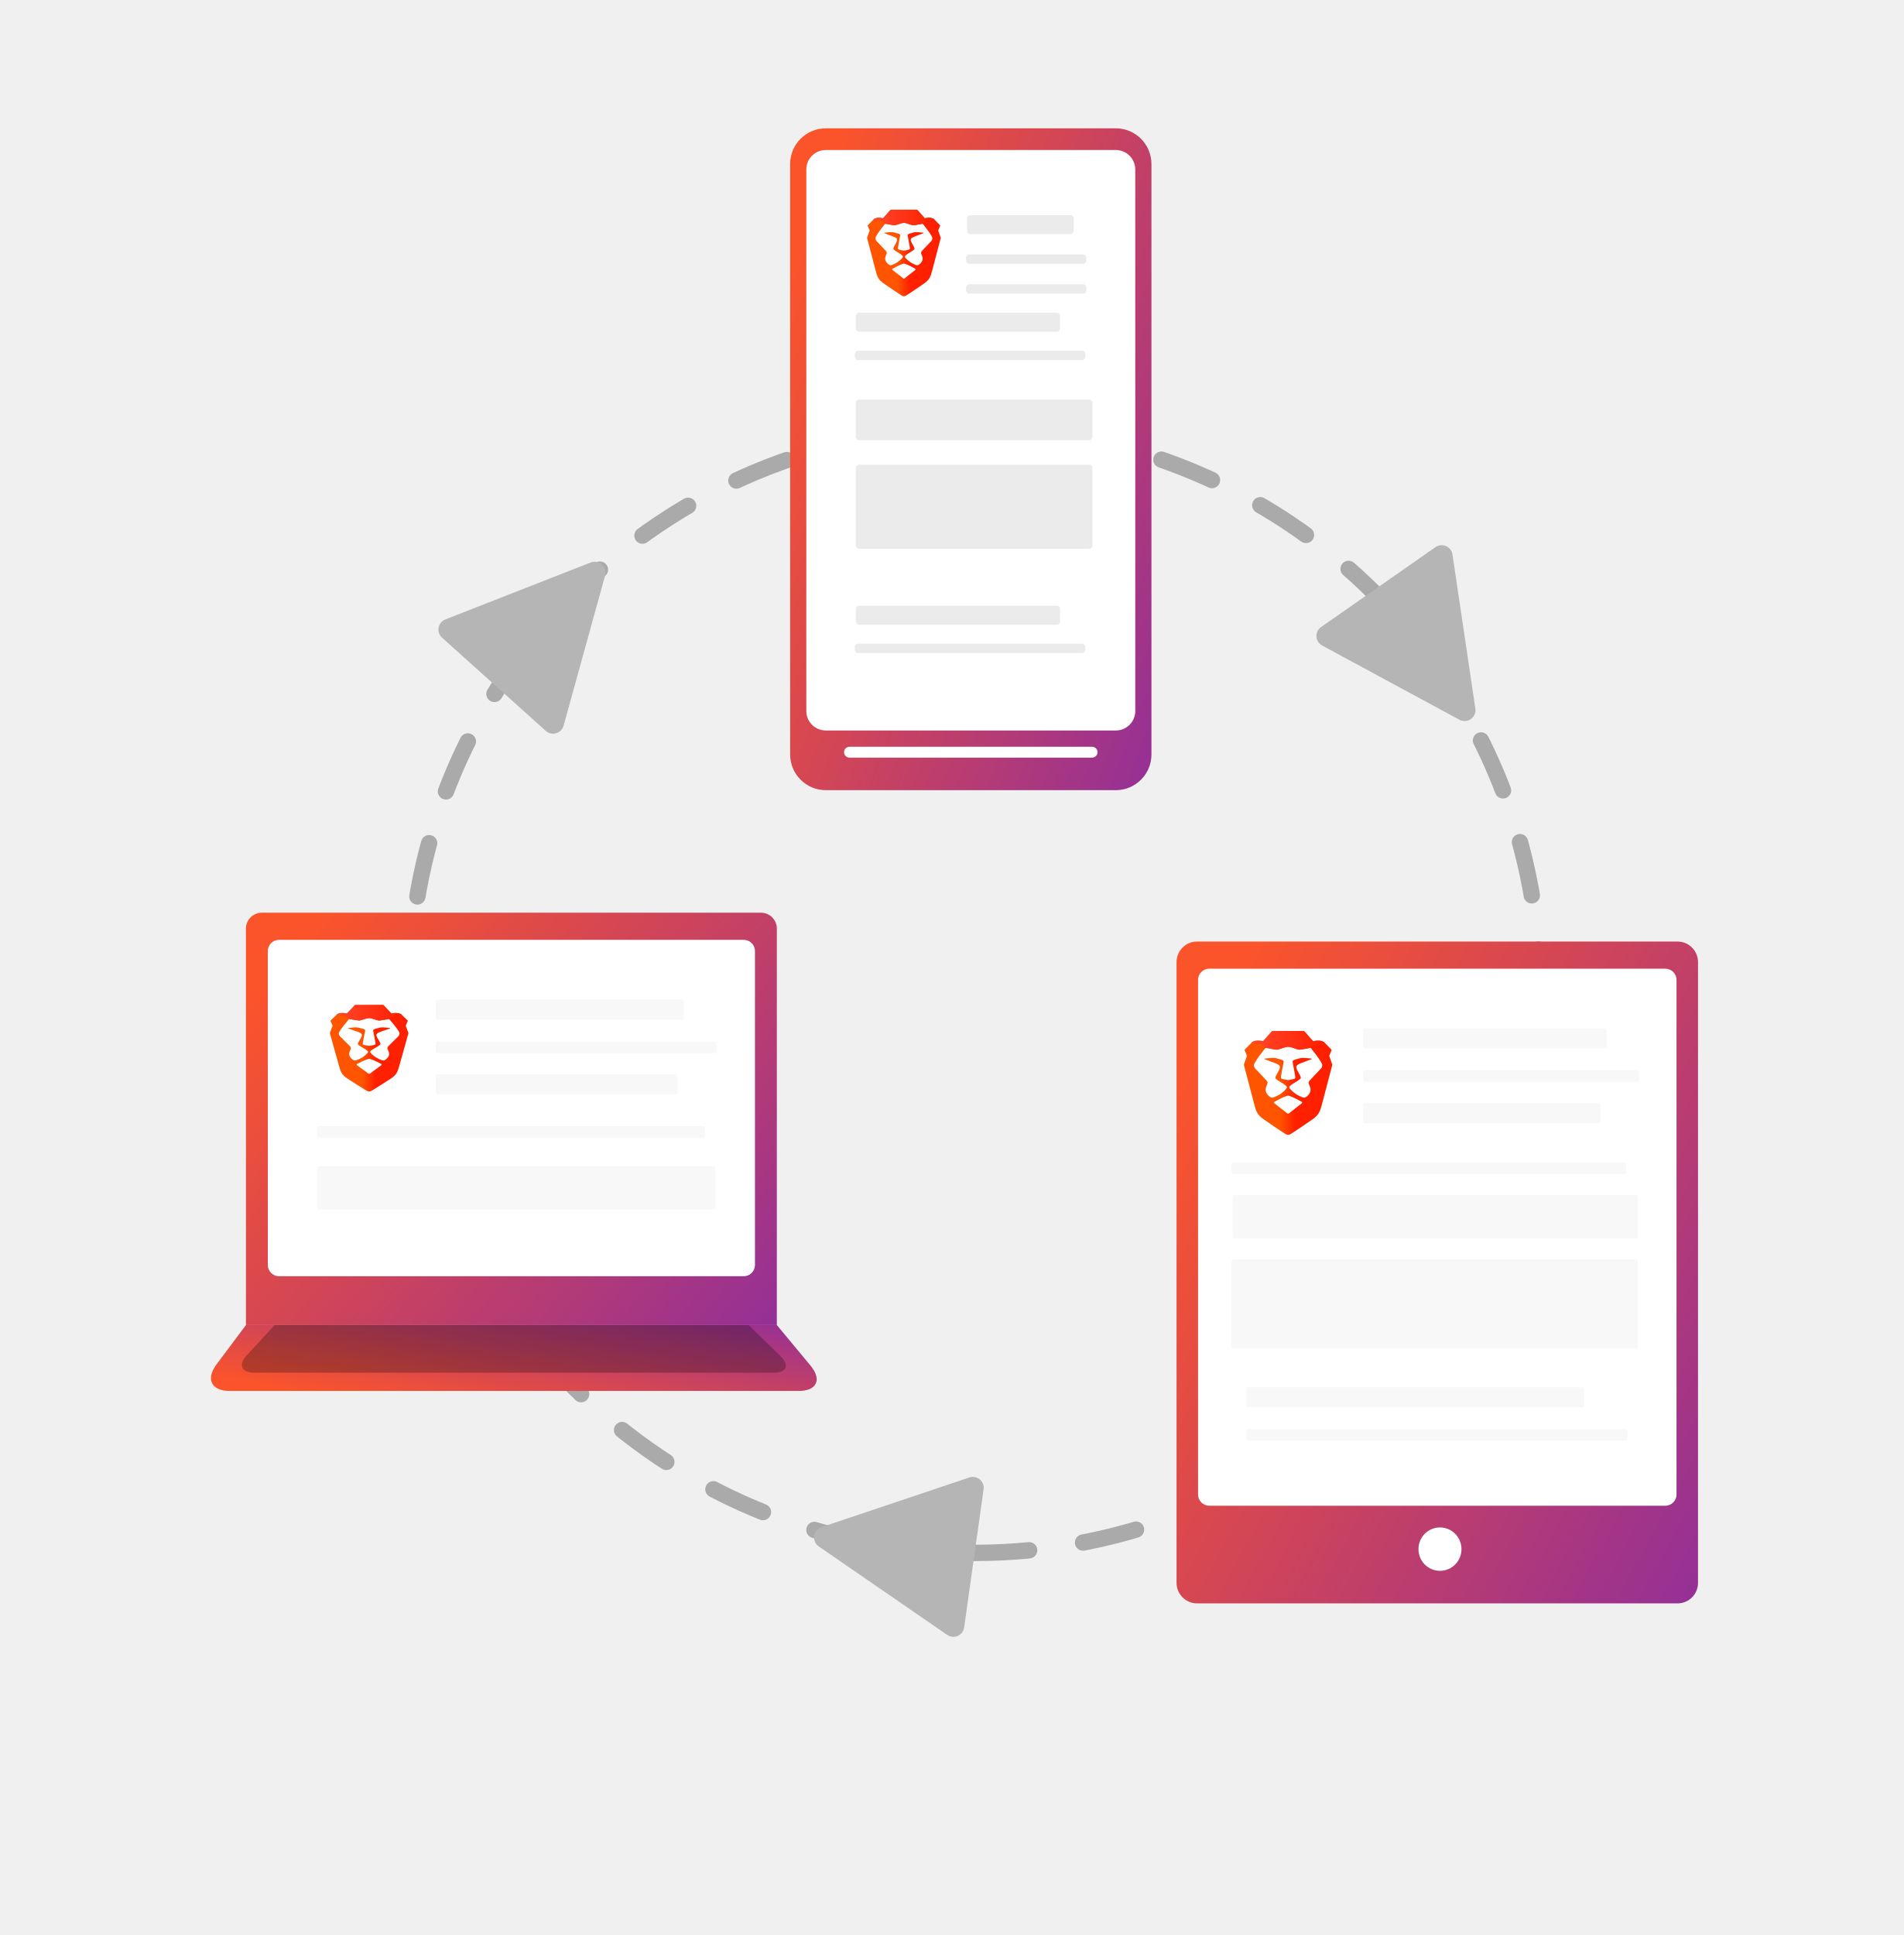
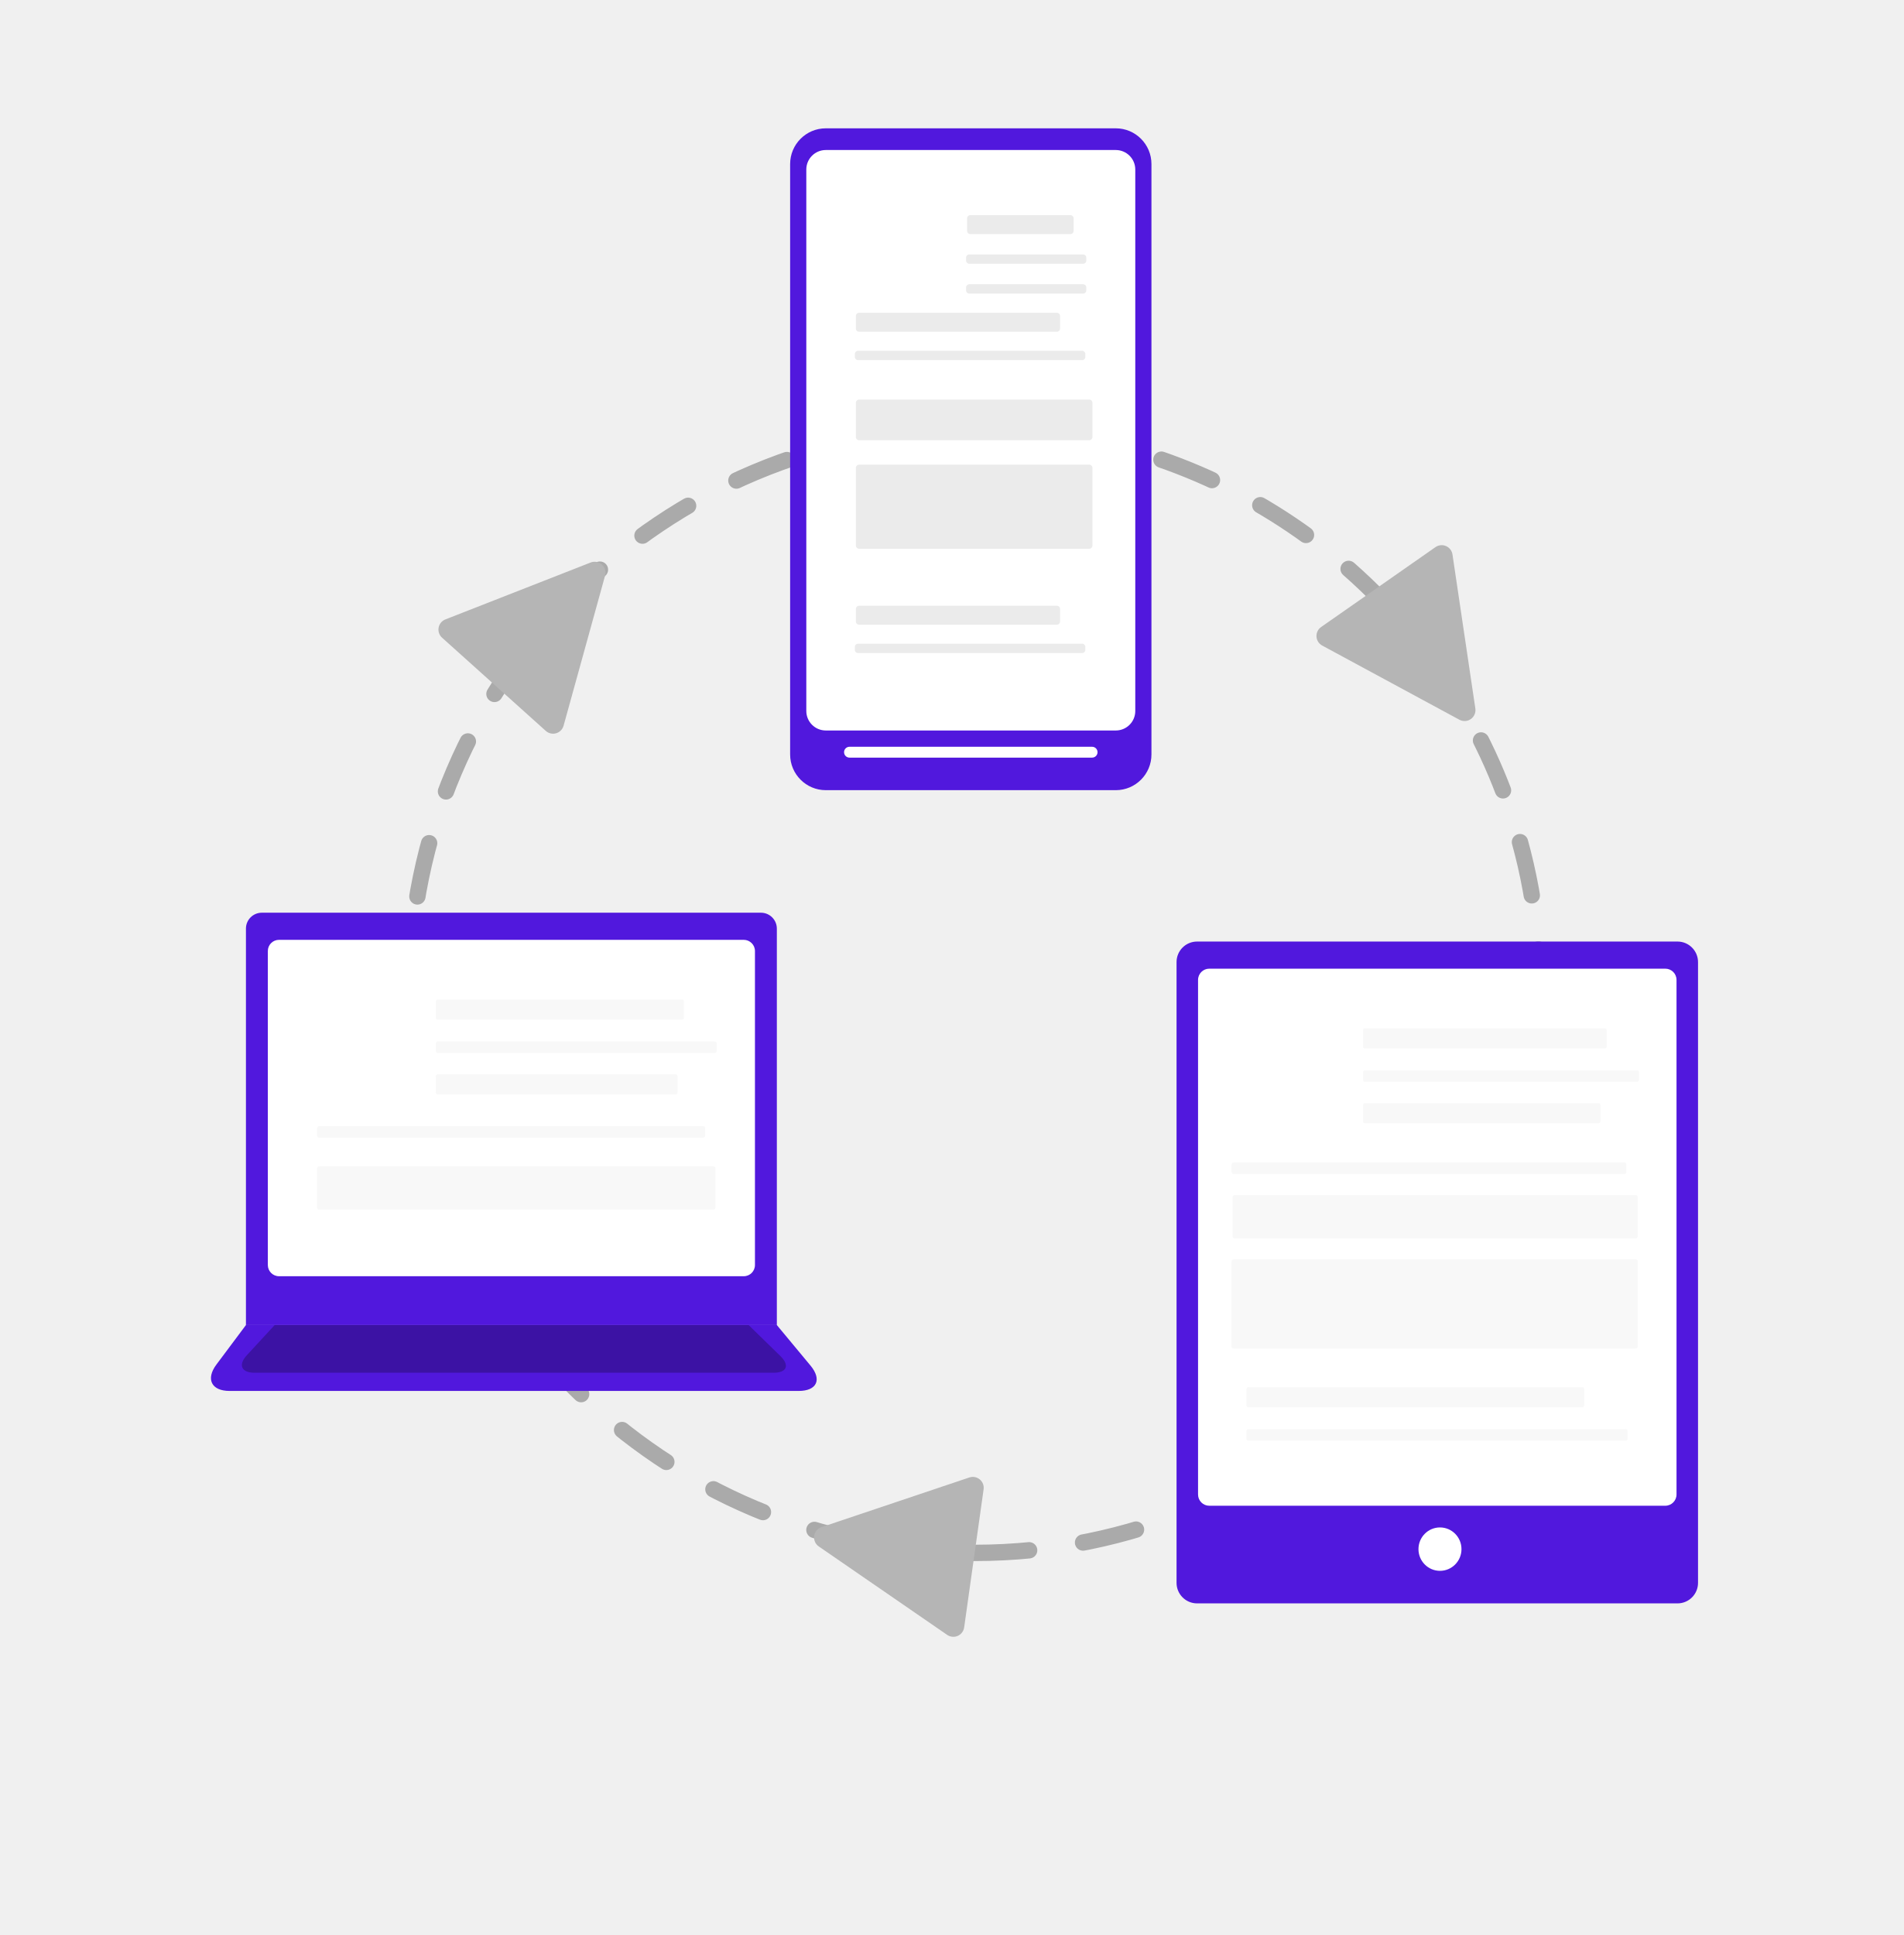
<svg xmlns="http://www.w3.org/2000/svg" xmlns:xlink="http://www.w3.org/1999/xlink" width="300" height="305" viewBox="0 0 330 305">
  <defs>
    <linearGradient id="a" x1="0%" x2="173.088%" y1="21.282%" y2="140.418%">
-       <stop offset="0%" stop-color="#FB542B" />
      <stop offset="100%" stop-color="#5118DD" />
-     </linearGradient>
-     <linearGradient id="b" x1="0%" y1="50.706%" y2="50.706%">
-       <stop offset="0%" stop-color="#F50" />
-       <stop offset="40.988%" stop-color="#F50" />
-       <stop offset="58.198%" stop-color="#FF2000" />
-       <stop offset="100%" stop-color="#FF2000" />
-     </linearGradient>
-     <linearGradient id="c" x1="2.148%" y1="50.706%" y2="50.706%">
-       <stop offset="0%" stop-color="#FF452A" />
-       <stop offset="100%" stop-color="#FF2000" />
    </linearGradient>
    <path id="d" d="M12.003 1.786L10.43 0H4.909L3.336 1.786s-1.38-.384-2.032.269c0 0 1.84-.167 2.473.864 0 0 1.707.326 1.937.326.23 0 .728-.192 1.189-.346.46-.153.767-.154.767-.154s.306 0 .767.154c.46.154.958.346 1.188.346.23 0 1.937-.326 1.937-.326.633-1.03 2.473-.864 2.473-.864-.652-.653-2.032-.269-2.032-.269" />
    <path id="e" d="M10.67 1.488L9.271 0H4.363L2.966 1.488s-1.228-.32-1.807.224c0 0 1.636-.138 2.199.72 0 0 1.516.272 1.721.272.205 0 .648-.16 1.057-.288.409-.128.681-.129.681-.129s.273.001.682.13c.41.127.852.287 1.057.287.204 0 1.721-.272 1.721-.272.563-.858 2.199-.72 2.199-.72-.58-.544-1.807-.224-1.807-.224" />
    <path id="f" d="M10.002 1.488L8.692 0H4.09L2.78 1.488s-1.15-.32-1.693.224c0 0 1.533-.138 2.06.72 0 0 1.423.272 1.615.272.191 0 .607-.16.99-.288.384-.128.64-.129.64-.129s.255.001.638.13c.384.127.8.287.991.287.192 0 1.614-.272 1.614-.272.527-.858 2.061-.72 2.061-.72-.543-.544-1.694-.224-1.694-.224" />
  </defs>
  <g fill="none" fill-rule="evenodd">
    <path stroke="#AAA" stroke-dasharray="9.453 9.453" stroke-linecap="round" stroke-linejoin="round" stroke-width="2.836" d="M169 254c54.124 0 98-43.652 98-97.5 0-12.01-2.183-23.514-6.175-34.139C246.917 85.351 211.052 59 169 59c-54.124 0-98 43.652-98 97.5s43.876 97.5 98 97.5z" />
    <path fill="#B5B5B5" fill-rule="nonzero" d="M104.917 84.547l-7.198 26.03a1.89 1.89 0 0 1-3.085.901L76.648 95.315a1.89 1.89 0 0 1 .575-3.166l25.182-9.866a1.89 1.89 0 0 1 2.512 2.264zM253.04 109.54l-23.789-12.862a1.89 1.89 0 0 1-.183-3.212l19.822-13.85a1.89 1.89 0 0 1 2.953 1.272l3.966 26.712a1.89 1.89 0 0 1-2.769 1.94zM142.44 249.533l25.632-8.612a1.89 1.89 0 0 1 2.474 2.056l-3.372 23.943a1.89 1.89 0 0 1-2.944 1.294l-22.261-15.332a1.89 1.89 0 0 1 .47-3.35z" />
    <g transform="translate(204 148)">
      <path fill="url(#a)" d="M0 3.56A3.556 3.556 0 0 1 3.558 0H86.86c1.965 0 3.558 1.6 3.558 3.56v107.633a3.556 3.556 0 0 1-3.558 3.56h-83.3A3.563 3.563 0 0 1 0 111.193V3.56z" />
      <path fill="#FFF" d="M3.729 6.648c0-1.074.875-1.945 1.948-1.945H84.74c1.076 0 1.949.862 1.949 1.945v89.23a1.949 1.949 0 0 1-1.949 1.944H5.677a1.941 1.941 0 0 1-1.948-1.945V6.647z" />
      <g fill="#F1F1F1" fill-rule="nonzero" opacity=".519" transform="translate(9.554 15.05)">
        <rect width="42.235" height="3.491" x="22.794" rx=".324" />
        <rect width="41.15" height="3.491" x="22.794" y="12.968" rx=".324" />
        <rect width="58.56" height="3.491" x="2.563" y="62.219" rx=".324" />
        <rect width="70.243" height="7.481" x=".159" y="28.928" rx=".324" />
        <rect width="70.402" height="15.461" y="40.056" rx=".324" />
        <rect width="47.816" height="1.986" x="22.794" y="7.281" rx=".324" />
        <rect width="68.425" height="1.986" y="23.258" rx=".324" />
        <rect width="66.083" height="1.986" x="2.563" y="69.5" rx=".324" />
      </g>
      <ellipse cx="45.675" cy="105.347" fill="#FFF" fill-rule="nonzero" rx="3.729" ry="3.762" />
      <g transform="translate(11.672 15.506)">
        <path fill="url(#b)" d="M14.802 4.32l.422-1.037s-.537-.575-1.189-1.228-2.032-.269-2.032-.269L10.43 0H4.909L3.336 1.786s-1.38-.384-2.032.269C.652 2.708.115 3.283.115 3.283L.537 4.32 0 5.856s1.579 5.988 1.764 6.72c.364 1.44.614 1.996 1.649 2.725 1.035.73 2.914 1.997 3.221 2.189.307.192.69.519 1.036.519.345 0 .728-.327 1.035-.519.307-.192 2.186-1.46 3.221-2.189 1.036-.73 1.285-1.286 1.65-2.726.184-.731 1.763-6.719 1.763-6.719l-.537-1.536z" />
        <path fill="#FFF" d="M11.562 2.919s2.022 2.447 2.022 2.97c0 .524-.254.662-.51.934l-1.516 1.612c-.144.153-.442.384-.267.8.176.416.435.946.147 1.483-.288.537-.782.896-1.098.837-.317-.06-1.06-.448-1.333-.626-.273-.178-1.14-.893-1.14-1.166 0-.274.896-.765 1.061-.877.166-.111.92-.543.936-.713.015-.17.01-.22-.214-.638-.222-.42-.623-.978-.556-1.35.066-.372.713-.566 1.174-.74.462-.175 1.35-.504 1.46-.555.112-.052.083-.1-.253-.132s-1.29-.159-1.72-.039c-.43.12-1.165.303-1.224.4-.06.096-.112.1-.051.434.06.334.375 1.937.406 2.221.03.285.09.473-.216.543-.307.07-.823.193-1 .193-.178 0-.694-.122-1-.193-.307-.07-.247-.258-.217-.543.03-.284.345-1.887.407-2.221.06-.334.008-.338-.051-.434-.06-.097-.795-.28-1.225-.4-.43-.12-1.384.007-1.72.039-.336.032-.365.08-.254.132.111.051 1 .38 1.46.555.462.174 1.109.368 1.176.74.066.372-.335.93-.557 1.35-.223.419-.229.469-.213.638.015.17.77.602.935.713.165.112 1.06.603 1.06.877 0 .273-.866.988-1.139 1.166-.273.178-1.016.566-1.332.626-.317.059-.81-.3-1.099-.837-.288-.537-.029-1.067.147-1.483.176-.416-.123-.647-.267-.8L2.265 6.823c-.256-.272-.51-.41-.51-.933 0-.524 2.022-2.971 2.022-2.971s1.707.326 1.937.326c.23 0 .728-.192 1.189-.346.46-.153.767-.154.767-.154s.306 0 .767.154c.46.154.958.346 1.188.346.23 0 1.937-.326 1.937-.326zm-1.516 9.363c.125.078.049.226-.065.307a92.938 92.938 0 0 0-1.795 1.4c-.15.131-.368.348-.516.348-.149 0-.368-.217-.516-.348a93.056 93.056 0 0 0-1.795-1.4c-.115-.08-.19-.229-.066-.307.126-.079.517-.277 1.058-.557.54-.28 1.213-.518 1.319-.518.105 0 .778.238 1.319.518.54.28.932.478 1.057.557z" />
        <use fill="url(#c)" xlink:href="#d" />
      </g>
    </g>
    <path fill="url(#a)" d="M6.643 2.759A2.756 2.756 0 0 1 9.398 0h86.543a2.76 2.76 0 0 1 2.755 2.759v68.736H6.643V2.759z" transform="translate(36 143)" />
    <path fill="url(#a)" d="M1.527 76.076c-1.892-2.53-.866-4.581 2.281-4.581h98.672c3.152 0 4.075 1.964 2.05 4.4l-5.834 7.024H6.643l-5.116-6.843z" transform="matrix(1 0 0 -1 36 297.414)" />
    <path fill="#000" fill-opacity=".26" d="M42.797 219.73c-1.544 1.675-.942 3.032 1.333 3.032h90.017c2.28 0 2.805-1.292 1.166-2.891l-5.51-5.376H47.627l-4.829 5.236z" />
    <path fill="#FFF" d="M46.439 149.644c0-1.072.863-1.94 1.943-1.94h80.575c1.073 0 1.943.87 1.943 1.94v54.444c0 1.072-.863 1.94-1.943 1.94H48.382a1.942 1.942 0 0 1-1.943-1.94v-54.444z" />
    <g fill="#F1F1F1" fill-rule="nonzero" opacity=".519" transform="translate(54.98 158.052)">
      <rect width="42.999" height="3.492" x="20.596" rx=".324" />
      <rect width="41.895" height="3.492" x="20.596" y="12.969" rx=".324" />
      <rect width="69.066" height="7.482" y="28.932" rx=".324" />
      <rect width="48.681" height="1.986" x="20.596" y="7.282" rx=".324" />
      <rect width="67.279" height="1.986" y="21.969" rx=".324" />
    </g>
    <g transform="translate(57.189 158.992)">
      <path fill="url(#b)" d="M13.158 3.6l.375-.864s-.478-.48-1.057-1.024c-.58-.544-1.807-.224-1.807-.224L9.272 0H4.363L2.966 1.488s-1.228-.32-1.807.224C.579 2.256.102 2.736.102 2.736l.375.864L0 4.88s1.404 4.99 1.568 5.6c.324 1.2.545 1.663 1.466 2.271.92.608 2.59 1.664 2.863 1.824.273.16.614.432.92.432.307 0 .648-.272.92-.432.273-.16 1.944-1.216 2.864-1.824.92-.608 1.142-1.072 1.466-2.272.164-.609 1.568-5.599 1.568-5.599l-.477-1.28z" />
      <path fill="#FFF" d="M10.277 2.432s1.798 2.04 1.798 2.476c0 .436-.226.551-.454.778l-1.347 1.343c-.128.127-.393.32-.237.667.156.347.386.788.13 1.236-.256.448-.695.746-.976.697-.281-.05-.942-.373-1.185-.521-.243-.148-1.012-.744-1.012-.972 0-.228.795-.638.942-.73.147-.094.818-.454.832-.595.013-.141.008-.183-.19-.532-.198-.35-.554-.815-.495-1.125.06-.31.634-.471 1.044-.617.41-.145 1.2-.42 1.299-.462.098-.043.073-.084-.226-.11-.299-.027-1.147-.132-1.529-.032-.382.1-1.035.252-1.088.332-.053.081-.1.084-.045.362.054.279.334 1.614.36 1.852.028.237.081.394-.192.452-.272.059-.73.16-.889.16-.157 0-.616-.101-.889-.16-.272-.058-.219-.215-.192-.452.027-.238.307-1.573.361-1.852.055-.278.008-.28-.045-.362-.053-.08-.706-.232-1.088-.332-.383-.1-1.23.005-1.53.032-.298.026-.324.067-.225.11.099.042.888.317 1.298.462.41.146.985.307 1.045.617.059.31-.297.776-.495 1.125-.198.35-.203.39-.19.532.014.141.685.501.832.594.147.093.942.503.942.73 0 .229-.77.825-1.012.973-.243.148-.904.471-1.185.52-.281.05-.72-.248-.976-.696-.256-.448-.026-.89.13-1.236.156-.347-.11-.54-.237-.667L2.013 5.686c-.227-.227-.453-.342-.453-.778s1.798-2.476 1.798-2.476 1.516.272 1.721.272c.205 0 .648-.16 1.057-.288.409-.128.681-.129.681-.129s.273.001.682.13c.41.127.852.287 1.057.287.204 0 1.721-.272 1.721-.272zM8.93 10.235c.11.065.043.189-.058.256a82.136 82.136 0 0 0-1.596 1.167c-.132.109-.326.29-.459.29-.132 0-.326-.181-.458-.29a82.24 82.24 0 0 0-1.596-1.167c-.101-.067-.17-.19-.058-.256.111-.066.46-.23.94-.464.48-.233 1.079-.432 1.172-.432.094 0 .692.199 1.173.432.48.233.828.398.94.464z" />
      <use fill="url(#c)" xlink:href="#e" />
    </g>
    <g>
      <path fill="url(#a)" d="M0 6.19C0 2.77 2.773 0 6.179 0H56.47c3.412 0 6.178 2.78 6.178 6.19v102.373c0 3.419-2.772 6.19-6.178 6.19H6.179c-3.413 0-6.179-2.78-6.179-6.19V6.19z" transform="translate(137 7)" />
      <path fill="#FFF" d="M139.805 14.14a3.376 3.376 0 0 1 3.376-3.378h50.287a3.382 3.382 0 0 1 3.376 3.378v93.889a3.376 3.376 0 0 1-3.376 3.377h-50.287a3.382 3.382 0 0 1-3.376-3.377v-93.89zm6.546 101.029c0-.52.42-.94.938-.94h42.071a.94.94 0 1 1 0 1.881H147.29a.937.937 0 0 1-.938-.941z" />
      <g transform="translate(148.22 21.109)">
        <g fill="#EBEBEB" fill-rule="nonzero" transform="translate(.179 .94)">
          <rect width="18.47" height="3.292" x="19.286" rx=".562" />
          <rect width="35.407" height="3.292" y="16.931" rx=".562" />
          <rect width="35.407" height="3.292" y="67.723" rx=".562" />
          <rect width="41.018" height="7.054" y="31.98" rx=".562" />
          <rect width="41.018" height="14.579" y="43.268" rx=".562" />
        </g>
        <rect width="20.846" height="1.625" x="19.286" y="7.753" fill="#EBEBEB" fill-rule="nonzero" rx=".562" />
        <rect width="20.846" height="1.625" x="19.286" y="12.921" fill="#EBEBEB" fill-rule="nonzero" rx=".562" />
        <rect width="39.964" height="1.625" y="24.456" fill="#EBEBEB" fill-rule="nonzero" rx=".562" />
        <rect width="39.964" height="1.625" y="75.248" fill="#EBEBEB" fill-rule="nonzero" rx=".562" />
        <g transform="translate(2.117)">
          <path fill="url(#b)" d="M12.335 3.6l.352-.864s-.448-.48-.99-1.024c-.544-.544-1.695-.224-1.695-.224L8.692 0H4.09L2.78 1.488s-1.15-.32-1.693.224C.543 2.256.096 2.736.096 2.736l.351.864L0 4.88s1.316 4.99 1.47 5.6c.304 1.2.511 1.663 1.374 2.271a116.18 116.18 0 0 0 2.685 1.824c.255.16.575.432.862.432.288 0 .608-.272.863-.432a116.18 116.18 0 0 0 2.685-1.824c.862-.608 1.07-1.072 1.374-2.272.154-.609 1.47-5.599 1.47-5.599l-.448-1.28z" />
          <path fill="#FFF" d="M9.635 2.432s1.685 2.04 1.685 2.476c0 .436-.212.551-.425.778L9.631 7.029c-.12.127-.368.32-.222.667.147.347.363.788.123 1.236-.24.448-.652.746-.916.697-.263-.05-.882-.373-1.11-.521-.228-.148-.95-.744-.95-.972 0-.228.746-.638.884-.73.138-.094.767-.454.78-.595.012-.141.008-.183-.178-.532-.185-.35-.52-.815-.464-1.125.056-.31.594-.471.979-.617.384-.145 1.125-.42 1.217-.462.093-.043.069-.084-.211-.11-.28-.027-1.075-.132-1.434-.032-.358.1-.97.252-1.02.332-.05.081-.094.084-.043.362.051.279.314 1.614.339 1.852.025.237.075.394-.18.452-.256.059-.686.16-.834.16-.147 0-.578-.101-.833-.16-.256-.058-.206-.215-.18-.452.025-.238.287-1.573.338-1.852.051-.278.007-.28-.042-.362-.05-.08-.662-.232-1.02-.332-.359-.1-1.154.005-1.434.032-.28.026-.304.067-.211.11.092.042.832.317 1.217.462.384.146.923.307.979.617.055.31-.279.776-.464 1.125-.186.35-.19.39-.178.532.013.141.642.501.78.594.137.093.883.503.883.73 0 .229-.721.825-.95.973-.227.148-.846.471-1.11.52-.263.05-.675-.248-.915-.696-.24-.448-.024-.89.122-1.236.147-.347-.102-.54-.222-.667L1.888 5.686c-.214-.227-.426-.342-.426-.778s1.686-2.476 1.686-2.476 1.422.272 1.614.272c.191 0 .607-.16.99-.288.384-.128.64-.129.64-.129s.255.001.638.13c.384.127.8.287.991.287.192 0 1.614-.272 1.614-.272zm-1.263 7.803c.104.065.04.189-.055.256a77.448 77.448 0 0 0-1.496 1.167c-.124.109-.306.29-.43.29-.123 0-.306-.181-.43-.29-.124-.11-1.4-1.1-1.496-1.167-.095-.067-.158-.19-.054-.256.104-.066.43-.23.881-.464.45-.233 1.012-.432 1.1-.432.087 0 .648.199 1.099.432.45.233.776.398.88.464z" />
          <use fill="url(#c)" xlink:href="#f" />
        </g>
      </g>
    </g>
  </g>
</svg>
